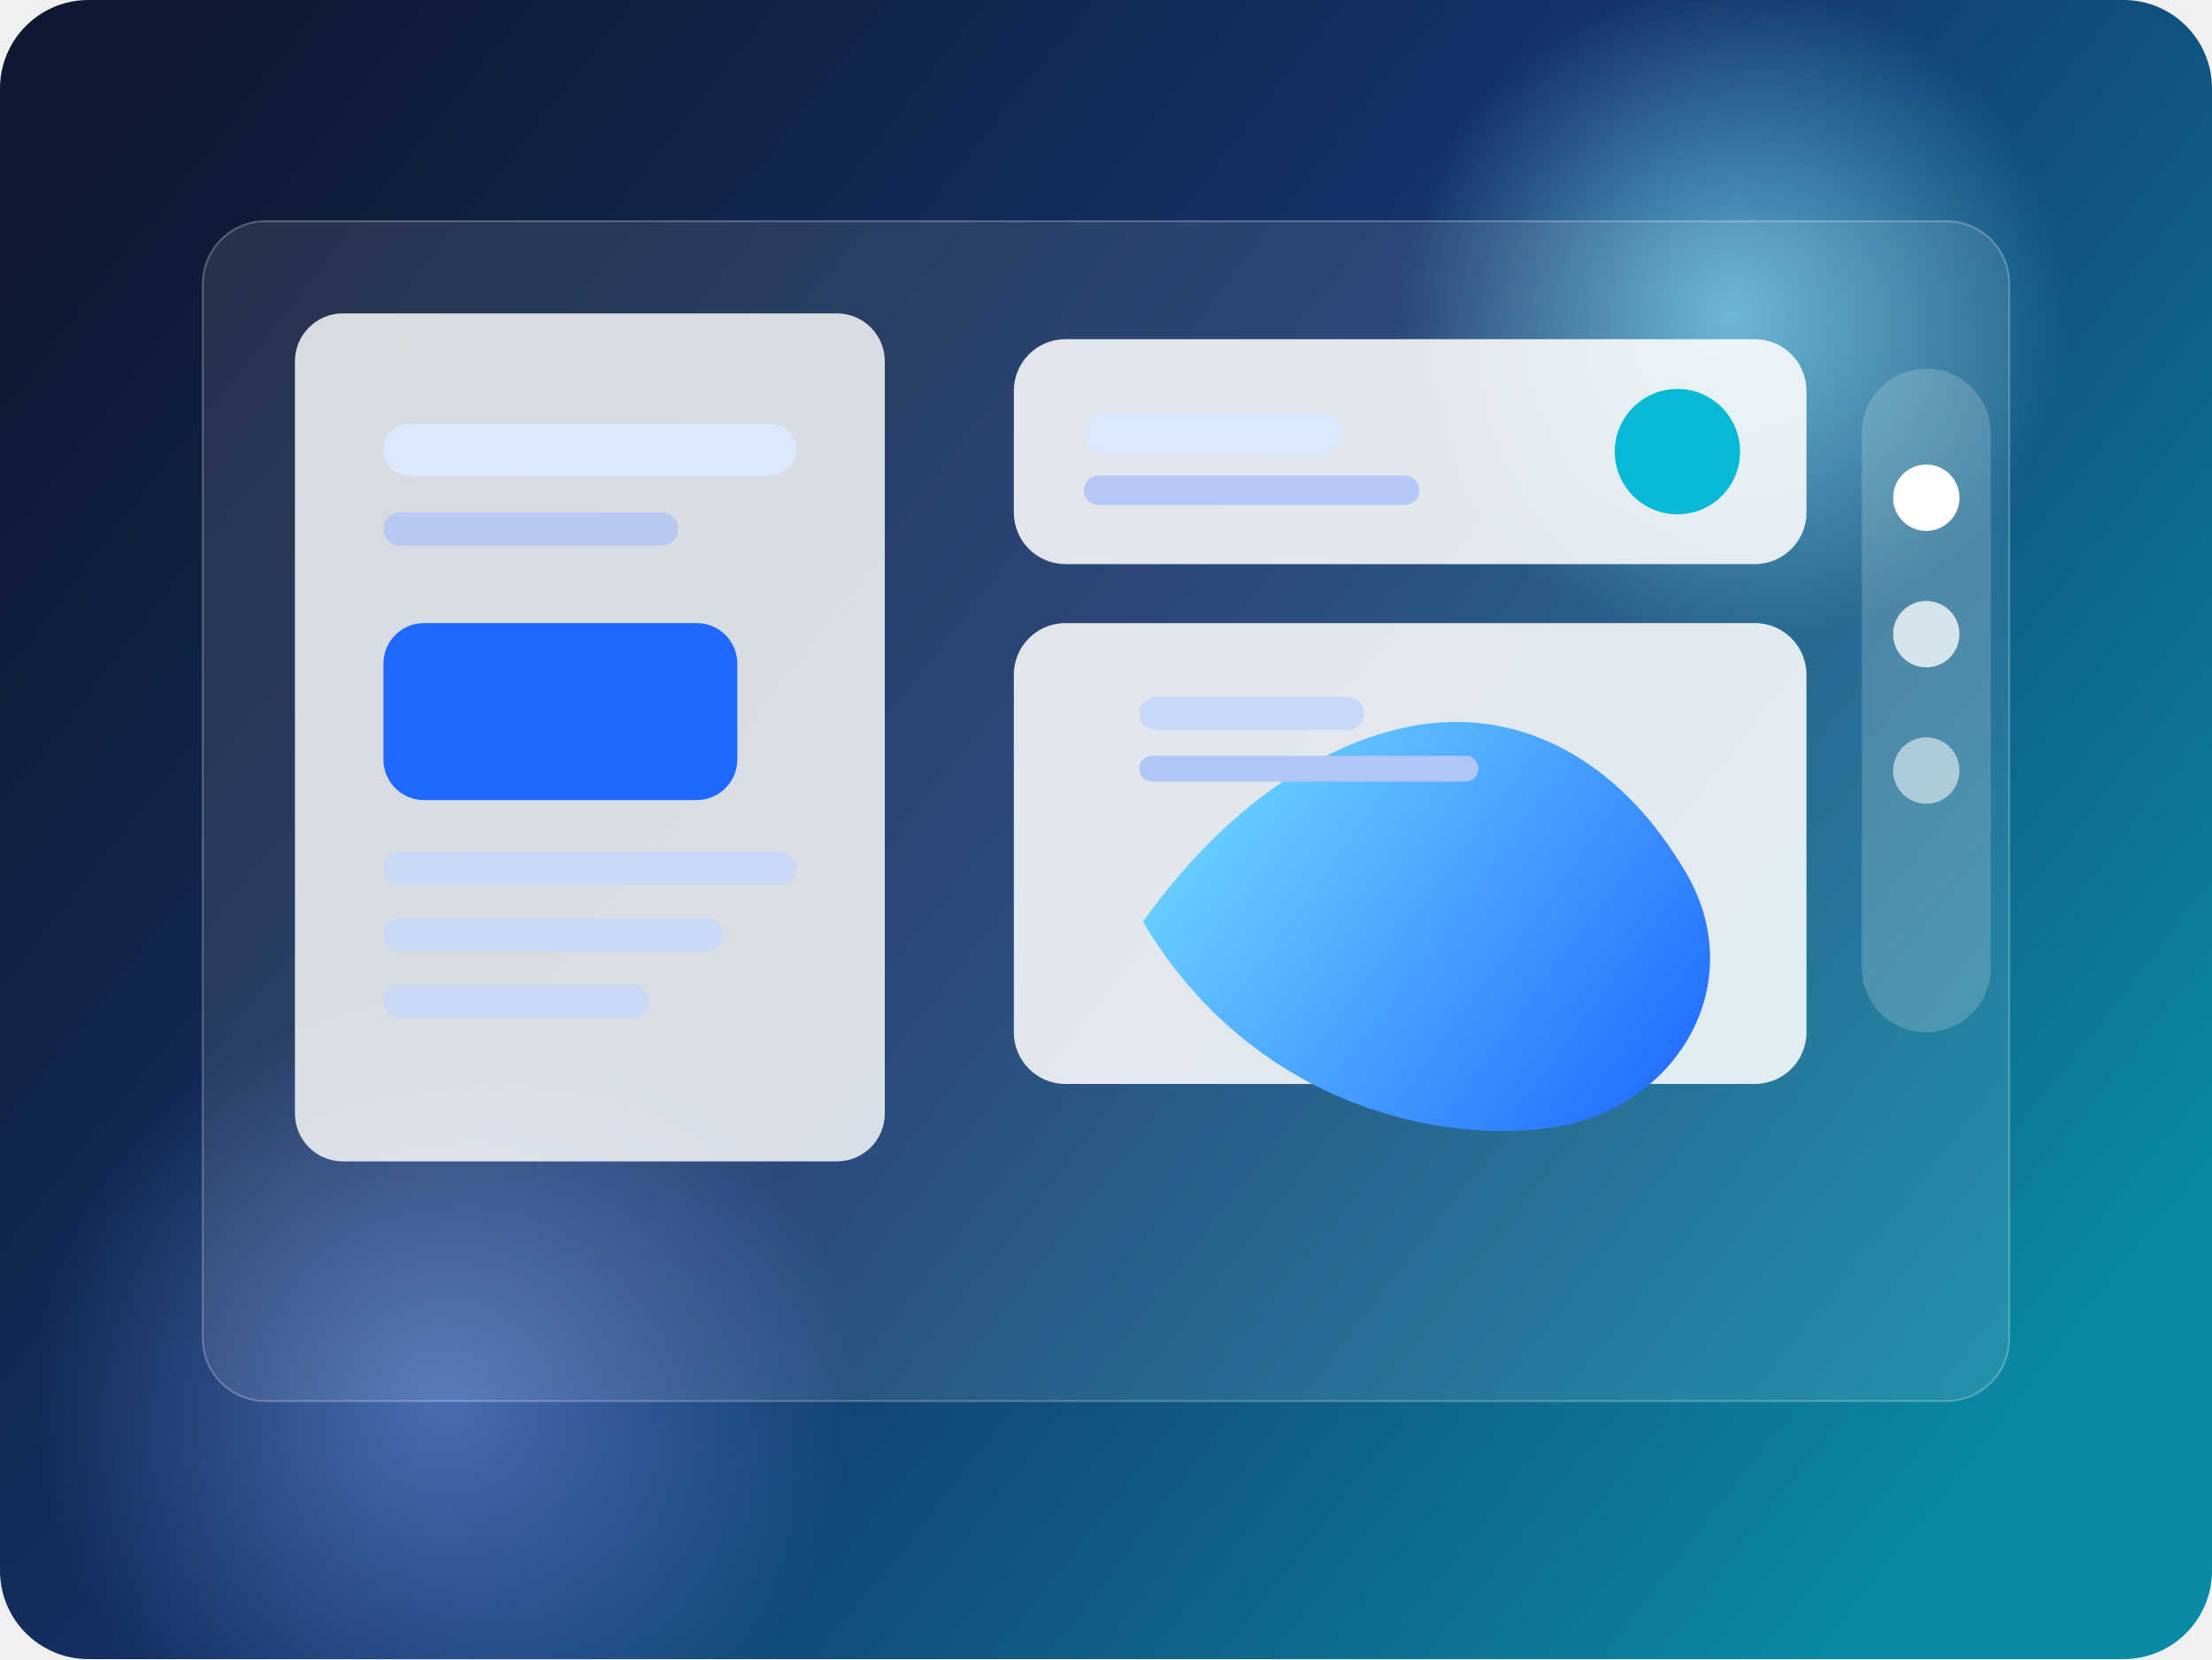
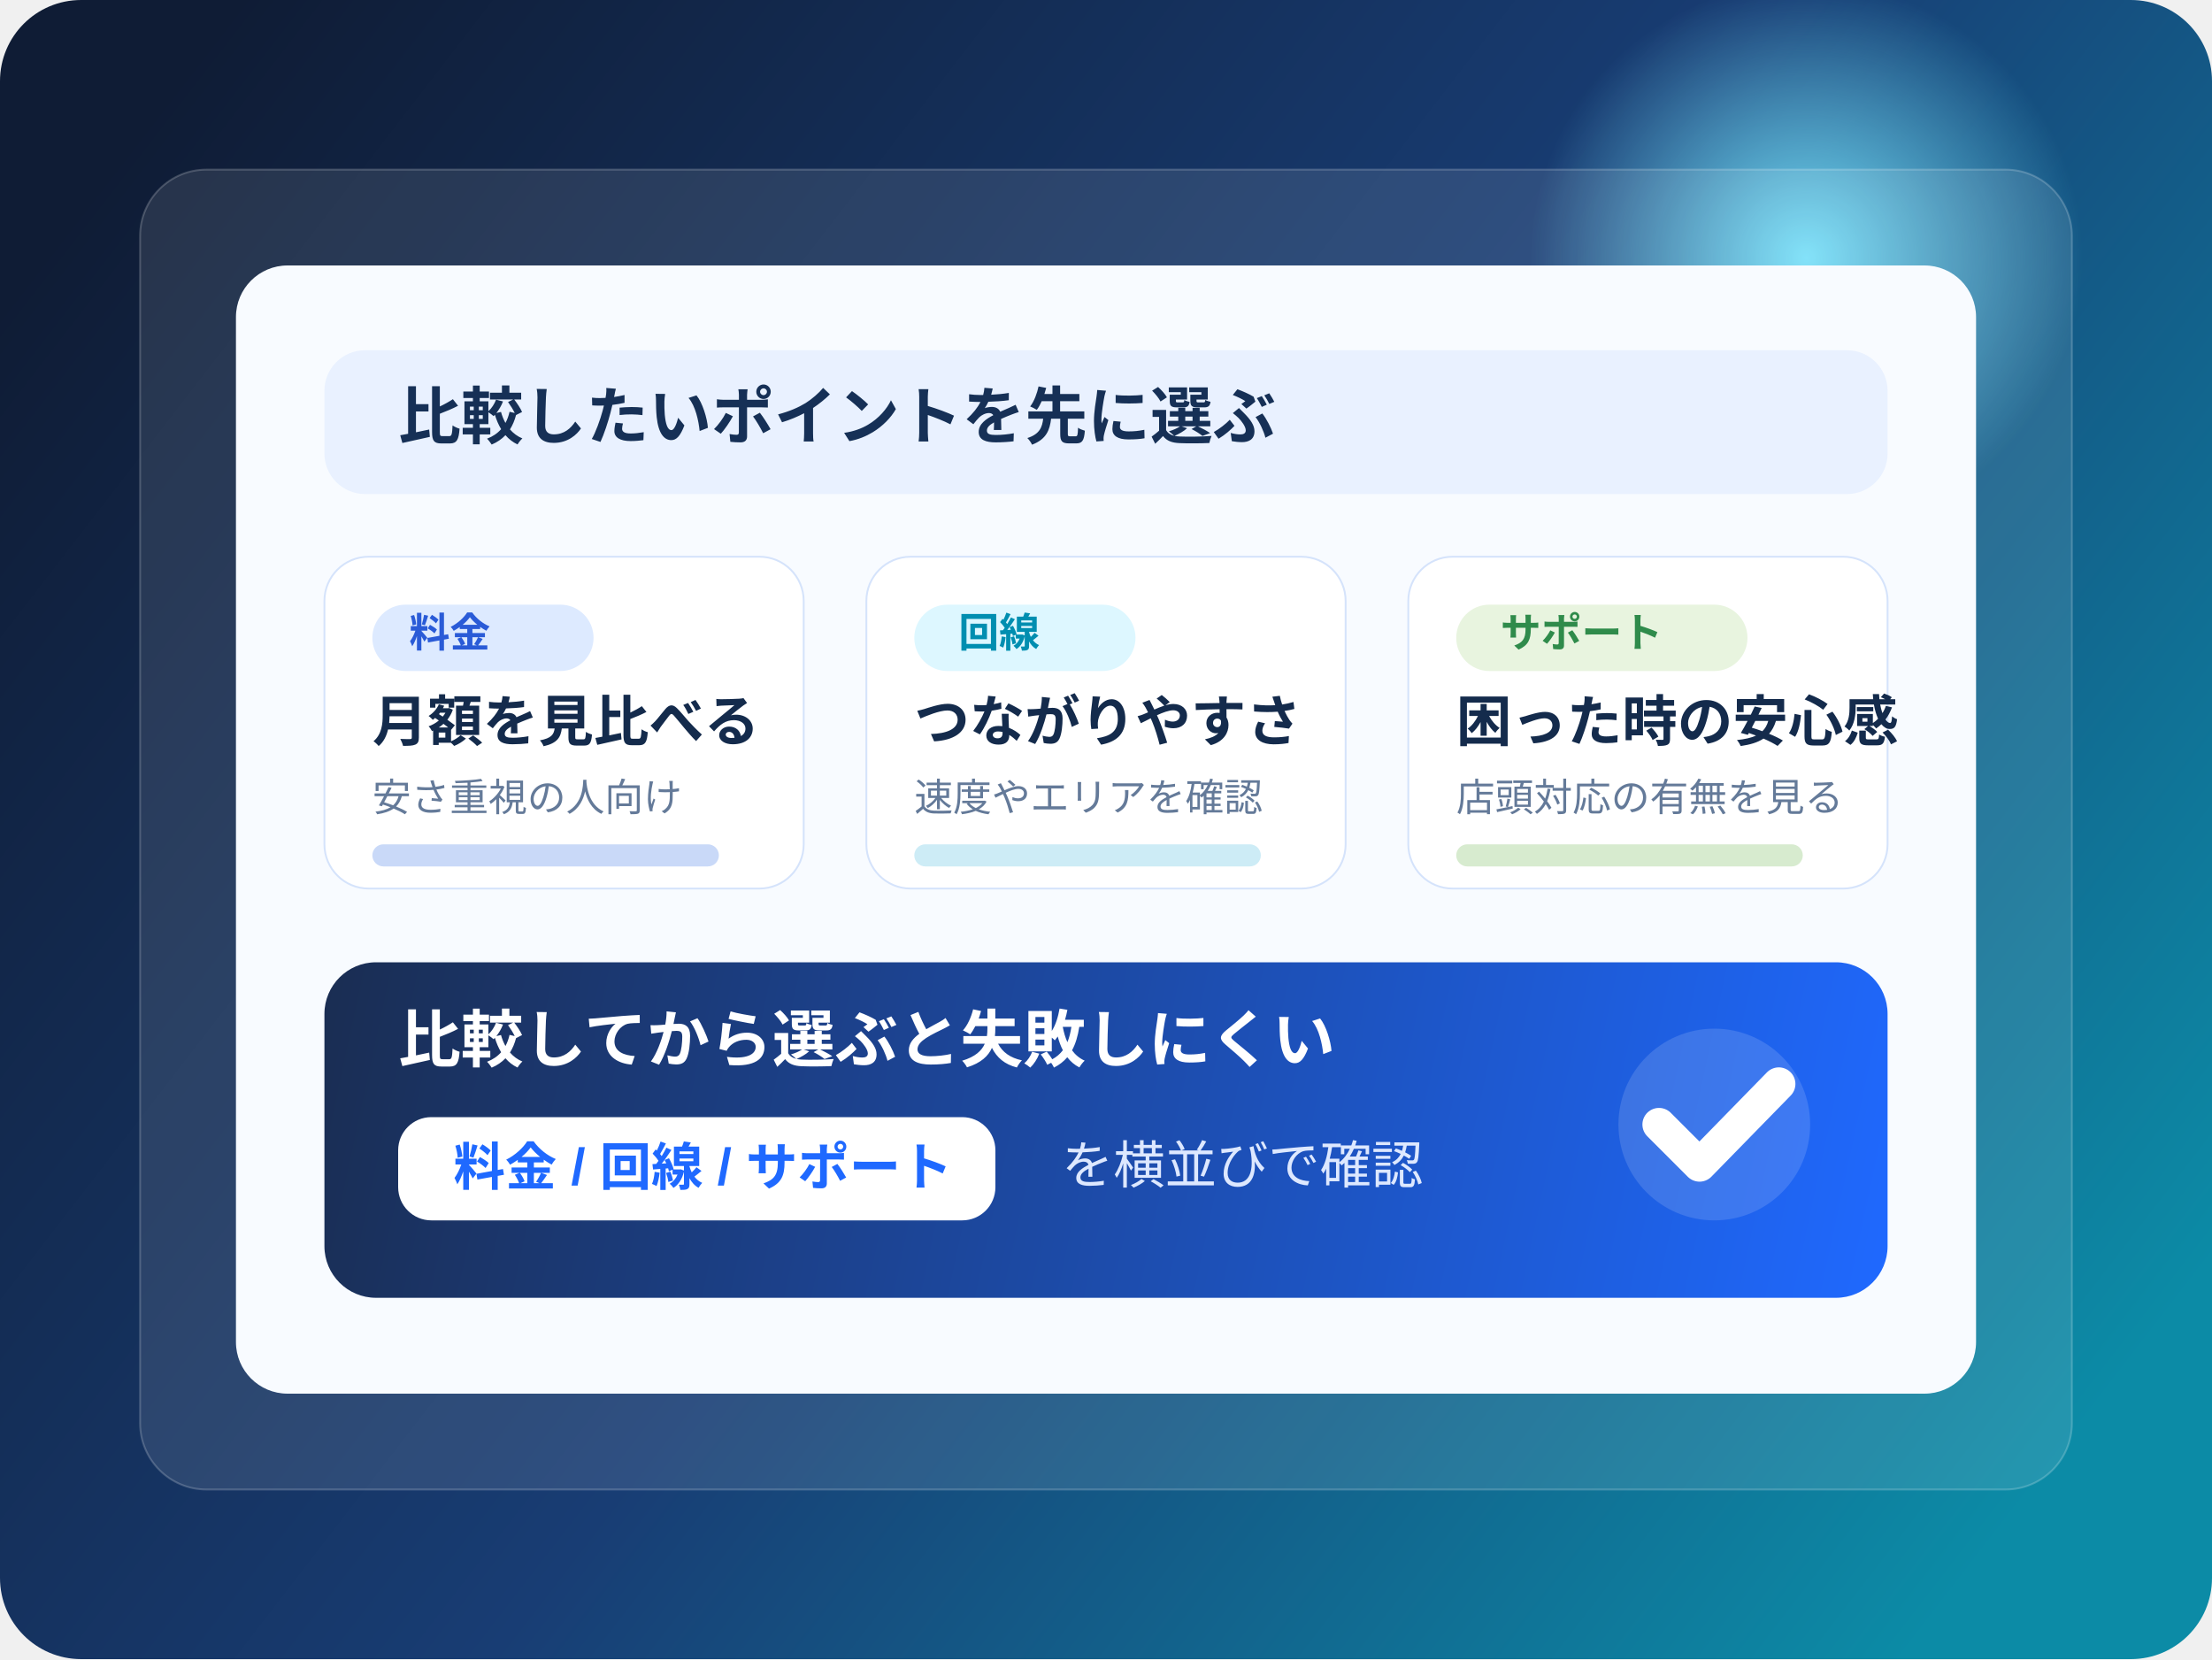
<svg xmlns="http://www.w3.org/2000/svg" width="1200" height="900" viewBox="0 0 1200 900" fill="none">
-   <rect width="1200" height="900" rx="48" fill="url(#bg)" />
-   <circle cx="940" cy="170" r="180" fill="url(#glow1)" fill-opacity="0.65" />
-   <circle cx="240" cy="760" r="220" fill="url(#glow2)" fill-opacity="0.5" />
-   <rect x="110" y="120" width="980" height="640" rx="34" fill="rgba(255,255,255,0.1)" stroke="rgba(255,255,255,0.26)" />
-   <rect x="160" y="170" width="320" height="460" rx="26" fill="rgba(255,255,255,0.82)" />
-   <rect x="208" y="230" width="224" height="28" rx="14" fill="#DCE8FF" />
-   <rect x="208" y="278" width="160" height="18" rx="9" fill="#B7C9F2" />
-   <rect x="208" y="338" width="192" height="96" rx="22" fill="#1F69FF" />
-   <rect x="208" y="462" width="224" height="18" rx="9" fill="#CAD8F7" />
-   <rect x="208" y="498" width="184" height="18" rx="9" fill="#CAD8F7" />
-   <rect x="208" y="534" width="144" height="18" rx="9" fill="#CAD8F7" />
-   <rect x="550" y="184" width="430" height="122" rx="28" fill="rgba(255,255,255,0.86)" />
-   <rect x="588" y="224" width="140" height="22" rx="11" fill="#DCE8FF" />
-   <rect x="588" y="258" width="182" height="16" rx="8" fill="#B5C8F6" />
-   <circle cx="910" cy="245" r="34" fill="#06B9D4" />
-   <rect x="550" y="338" width="430" height="250" rx="28" fill="rgba(255,255,255,0.86)" />
-   <path d="M620 500C670 430 730 396 780 392C830 388 880 414 915 474C949 533 911 599 846 611C781 622 679 599 620 500Z" fill="url(#chart)" />
-   <rect x="618" y="378" width="122" height="18" rx="9" fill="#C9D8F9" />
-   <rect x="618" y="410" width="184" height="14" rx="7" fill="#B2C6F5" />
-   <rect x="1010" y="200" width="70" height="360" rx="35" fill="rgba(255,255,255,0.18)" />
-   <circle cx="1045" cy="270" r="18" fill="#FFFFFF" />
-   <circle cx="1045" cy="344" r="18" fill="#FFFFFF" fill-opacity="0.76" />
-   <circle cx="1045" cy="418" r="18" fill="#FFFFFF" fill-opacity="0.54" />
+   <rect width="1200" height="900" rx="44" fill="url(#bg)" />
+   <circle cx="980" cy="140" r="150" fill="url(#glow)" />
+   <rect x="76" y="92" width="1048" height="716" rx="36" fill="rgba(255,255,255,0.10)" stroke="rgba(255,255,255,0.2)" />
+   <rect x="128" y="144" width="944" height="612" rx="28" fill="#F8FBFF" />
+   <rect x="176" y="190" width="848" height="78" rx="22" fill="#E9F1FF" />
+   <text x="216" y="238" fill="#163056" font-family="Arial, 'Noto Sans JP', sans-serif" font-size="34" font-weight="700">比較したいポイントを先に選ぶ</text>
+   <rect x="176" y="302" width="260" height="180" rx="24" fill="#FFFFFF" stroke="#D5E3FB" />
+   <rect x="202" y="328" width="120" height="36" rx="18" fill="#DDEAFF" />
+   <text x="222" y="351" fill="#2A5BD7" font-family="Arial, 'Noto Sans JP', sans-serif" font-size="22" font-weight="700">料金</text>
+   <text x="202" y="402" fill="#142B4C" font-family="Arial, 'Noto Sans JP', sans-serif" font-size="30" font-weight="700">月額を見比べる</text>
+   <text x="202" y="440" fill="#647A99" font-family="Arial, 'Noto Sans JP', sans-serif" font-size="21">安さ重視の人向け</text>
+   <rect x="202" y="458" width="188" height="12" rx="6" fill="#C9D9F8" />
+   <rect x="470" y="302" width="260" height="180" rx="24" fill="#FFFFFF" stroke="#D5E3FB" />
+   <rect x="496" y="328" width="120" height="36" rx="18" fill="#DDF7FF" />
+   <text x="520" y="351" fill="#008EB0" font-family="Arial, 'Noto Sans JP', sans-serif" font-size="22" font-weight="700">回線</text>
+   <text x="496" y="402" fill="#142B4C" font-family="Arial, 'Noto Sans JP', sans-serif" font-size="30" font-weight="700">つながりやすさ</text>
+   <text x="496" y="440" fill="#647A99" font-family="Arial, 'Noto Sans JP', sans-serif" font-size="21">速度やエリアを確認</text>
+   <rect x="496" y="458" width="188" height="12" rx="6" fill="#CDECF6" />
+   <rect x="764" y="302" width="260" height="180" rx="24" fill="#FFFFFF" stroke="#D5E3FB" />
+   <rect x="790" y="328" width="158" height="36" rx="18" fill="#E8F4DF" />
+   <text x="814" y="351" fill="#2F8B4B" font-family="Arial, 'Noto Sans JP', sans-serif" font-size="22" font-weight="700">サポート</text>
+   <text x="790" y="402" fill="#142B4C" font-family="Arial, 'Noto Sans JP', sans-serif" font-size="30" font-weight="700">困った時の安心感</text>
+   <text x="790" y="440" fill="#647A99" font-family="Arial, 'Noto Sans JP', sans-serif" font-size="21">店頭対応の有無を見る</text>
+   <rect x="790" y="458" width="188" height="12" rx="6" fill="#D7EBCF" />
+   <rect x="176" y="522" width="848" height="182" rx="28" fill="url(#panel)" />
+   <text x="216" y="576" fill="#FFFFFF" font-family="Arial, 'Noto Sans JP', sans-serif" font-size="34" font-weight="700">比較してから選ぶと失敗しにくい</text>
+   <rect x="216" y="606" width="324" height="56" rx="18" fill="#FFFFFF" />
+   <text x="246" y="643" fill="#1F69FF" font-family="Arial, 'Noto Sans JP', sans-serif" font-size="28" font-weight="700">料金 / 回線 / サポート</text>
+   <text x="576" y="642" fill="#DDE8FF" font-family="Arial, 'Noto Sans JP', sans-serif" font-size="28">を横並びで確認</text>
+   <circle cx="930" cy="610" r="52" fill="#FFFFFF" fill-opacity="0.14" />
+   <path d="M900 610L922 632L965 588" stroke="#FFFFFF" stroke-width="18" stroke-linecap="round" stroke-linejoin="round" />
  <defs>
-     <linearGradient id="bg" x1="80" y1="40" x2="1070" y2="820" gradientUnits="userSpaceOnUse">
-       <stop stop-color="#0E1830" />
-       <stop offset="0.5" stop-color="#14356C" />
-       <stop offset="1" stop-color="#0A8AA5" />
+     <linearGradient id="bg" x1="84" y1="58" x2="1086" y2="832" gradientUnits="userSpaceOnUse">
+       <stop stop-color="#0F1C35" />
+       <stop offset="0.52" stop-color="#183D74" />
+       <stop offset="1" stop-color="#0C8BA6" />
    </linearGradient>
-     <radialGradient id="glow1" cx="0" cy="0" r="1" gradientUnits="userSpaceOnUse" gradientTransform="translate(940 170) rotate(90) scale(180)">
-       <stop stop-color="#85E9FF" />
-       <stop offset="1" stop-color="#85E9FF" stop-opacity="0" />
+     <radialGradient id="glow" cx="0" cy="0" r="1" gradientUnits="userSpaceOnUse" gradientTransform="translate(980 140) rotate(90) scale(150)">
+       <stop stop-color="#7BE7FF" stop-opacity="0.95" />
+       <stop offset="1" stop-color="#7BE7FF" stop-opacity="0" />
    </radialGradient>
-     <radialGradient id="glow2" cx="0" cy="0" r="1" gradientUnits="userSpaceOnUse" gradientTransform="translate(240 760) rotate(90) scale(220)">
-       <stop stop-color="#7DA8FF" />
-       <stop offset="1" stop-color="#7DA8FF" stop-opacity="0" />
-     </radialGradient>
-     <linearGradient id="chart" x1="620" y1="392" x2="915" y2="611" gradientUnits="userSpaceOnUse">
-       <stop stop-color="#76E1FF" />
+     <linearGradient id="panel" x1="176" y1="522" x2="1024" y2="704" gradientUnits="userSpaceOnUse">
+       <stop stop-color="#1A2D52" />
      <stop offset="1" stop-color="#1F69FF" />
    </linearGradient>
  </defs>
</svg>
